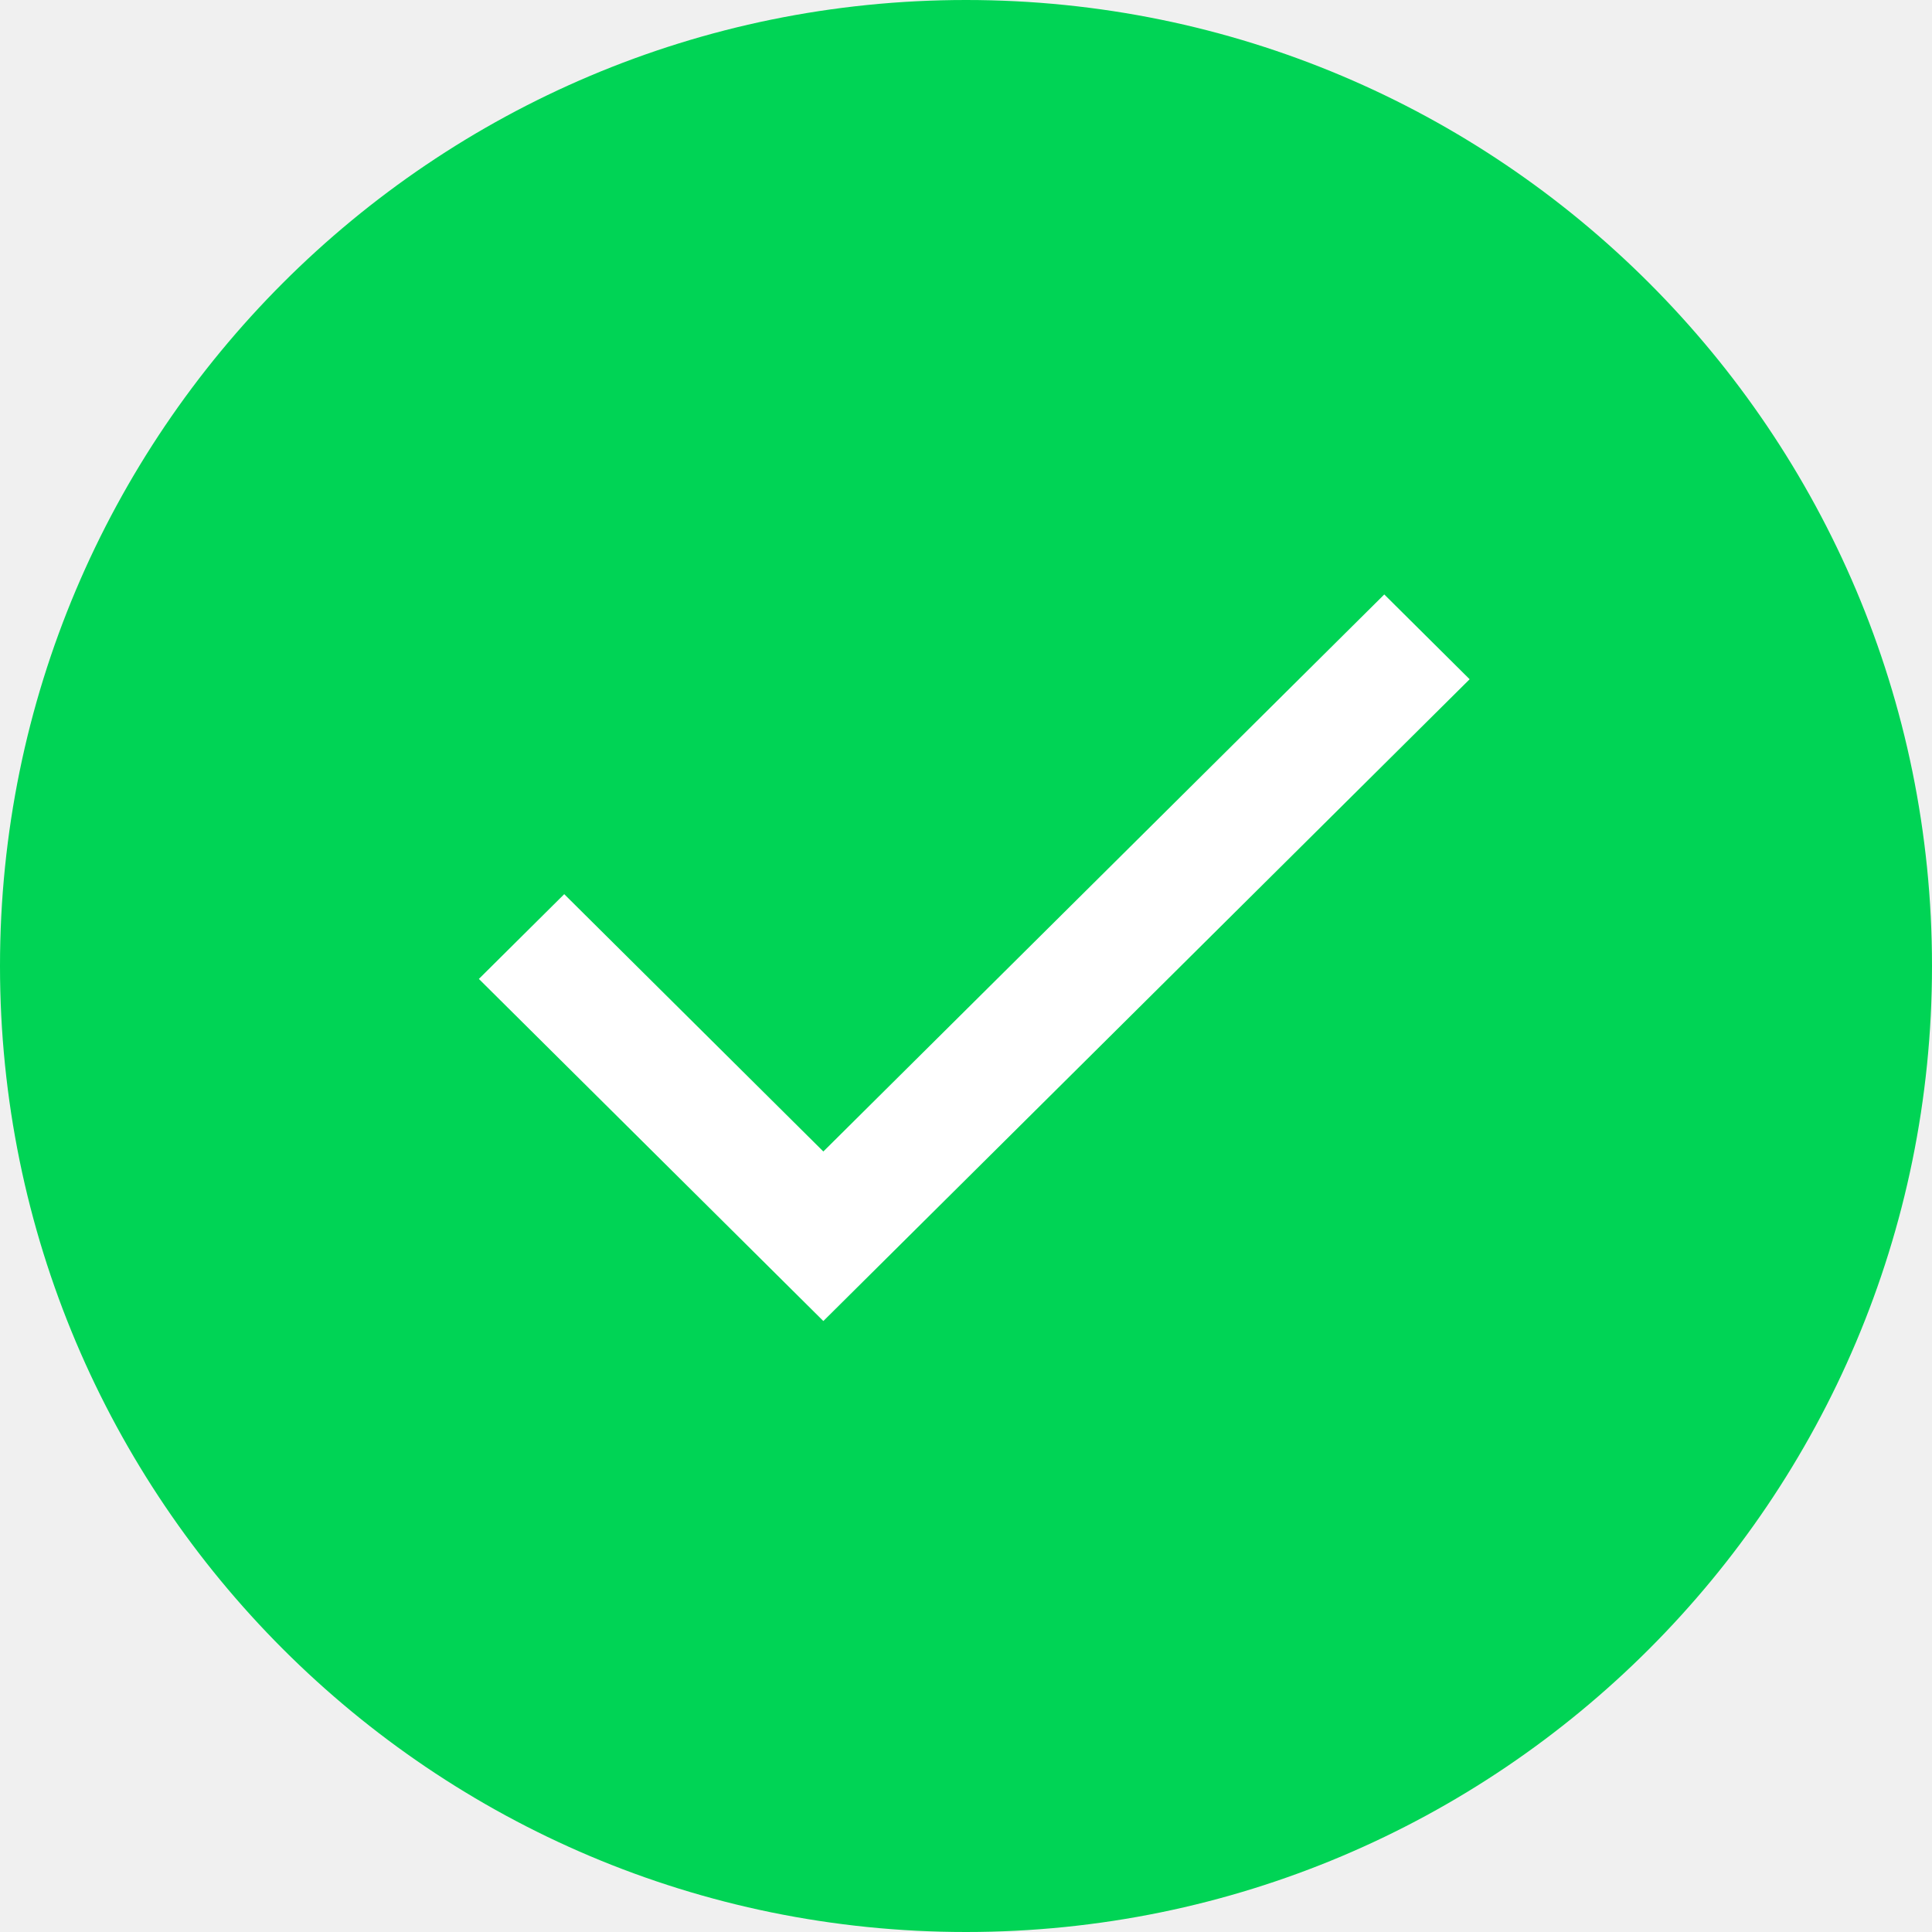
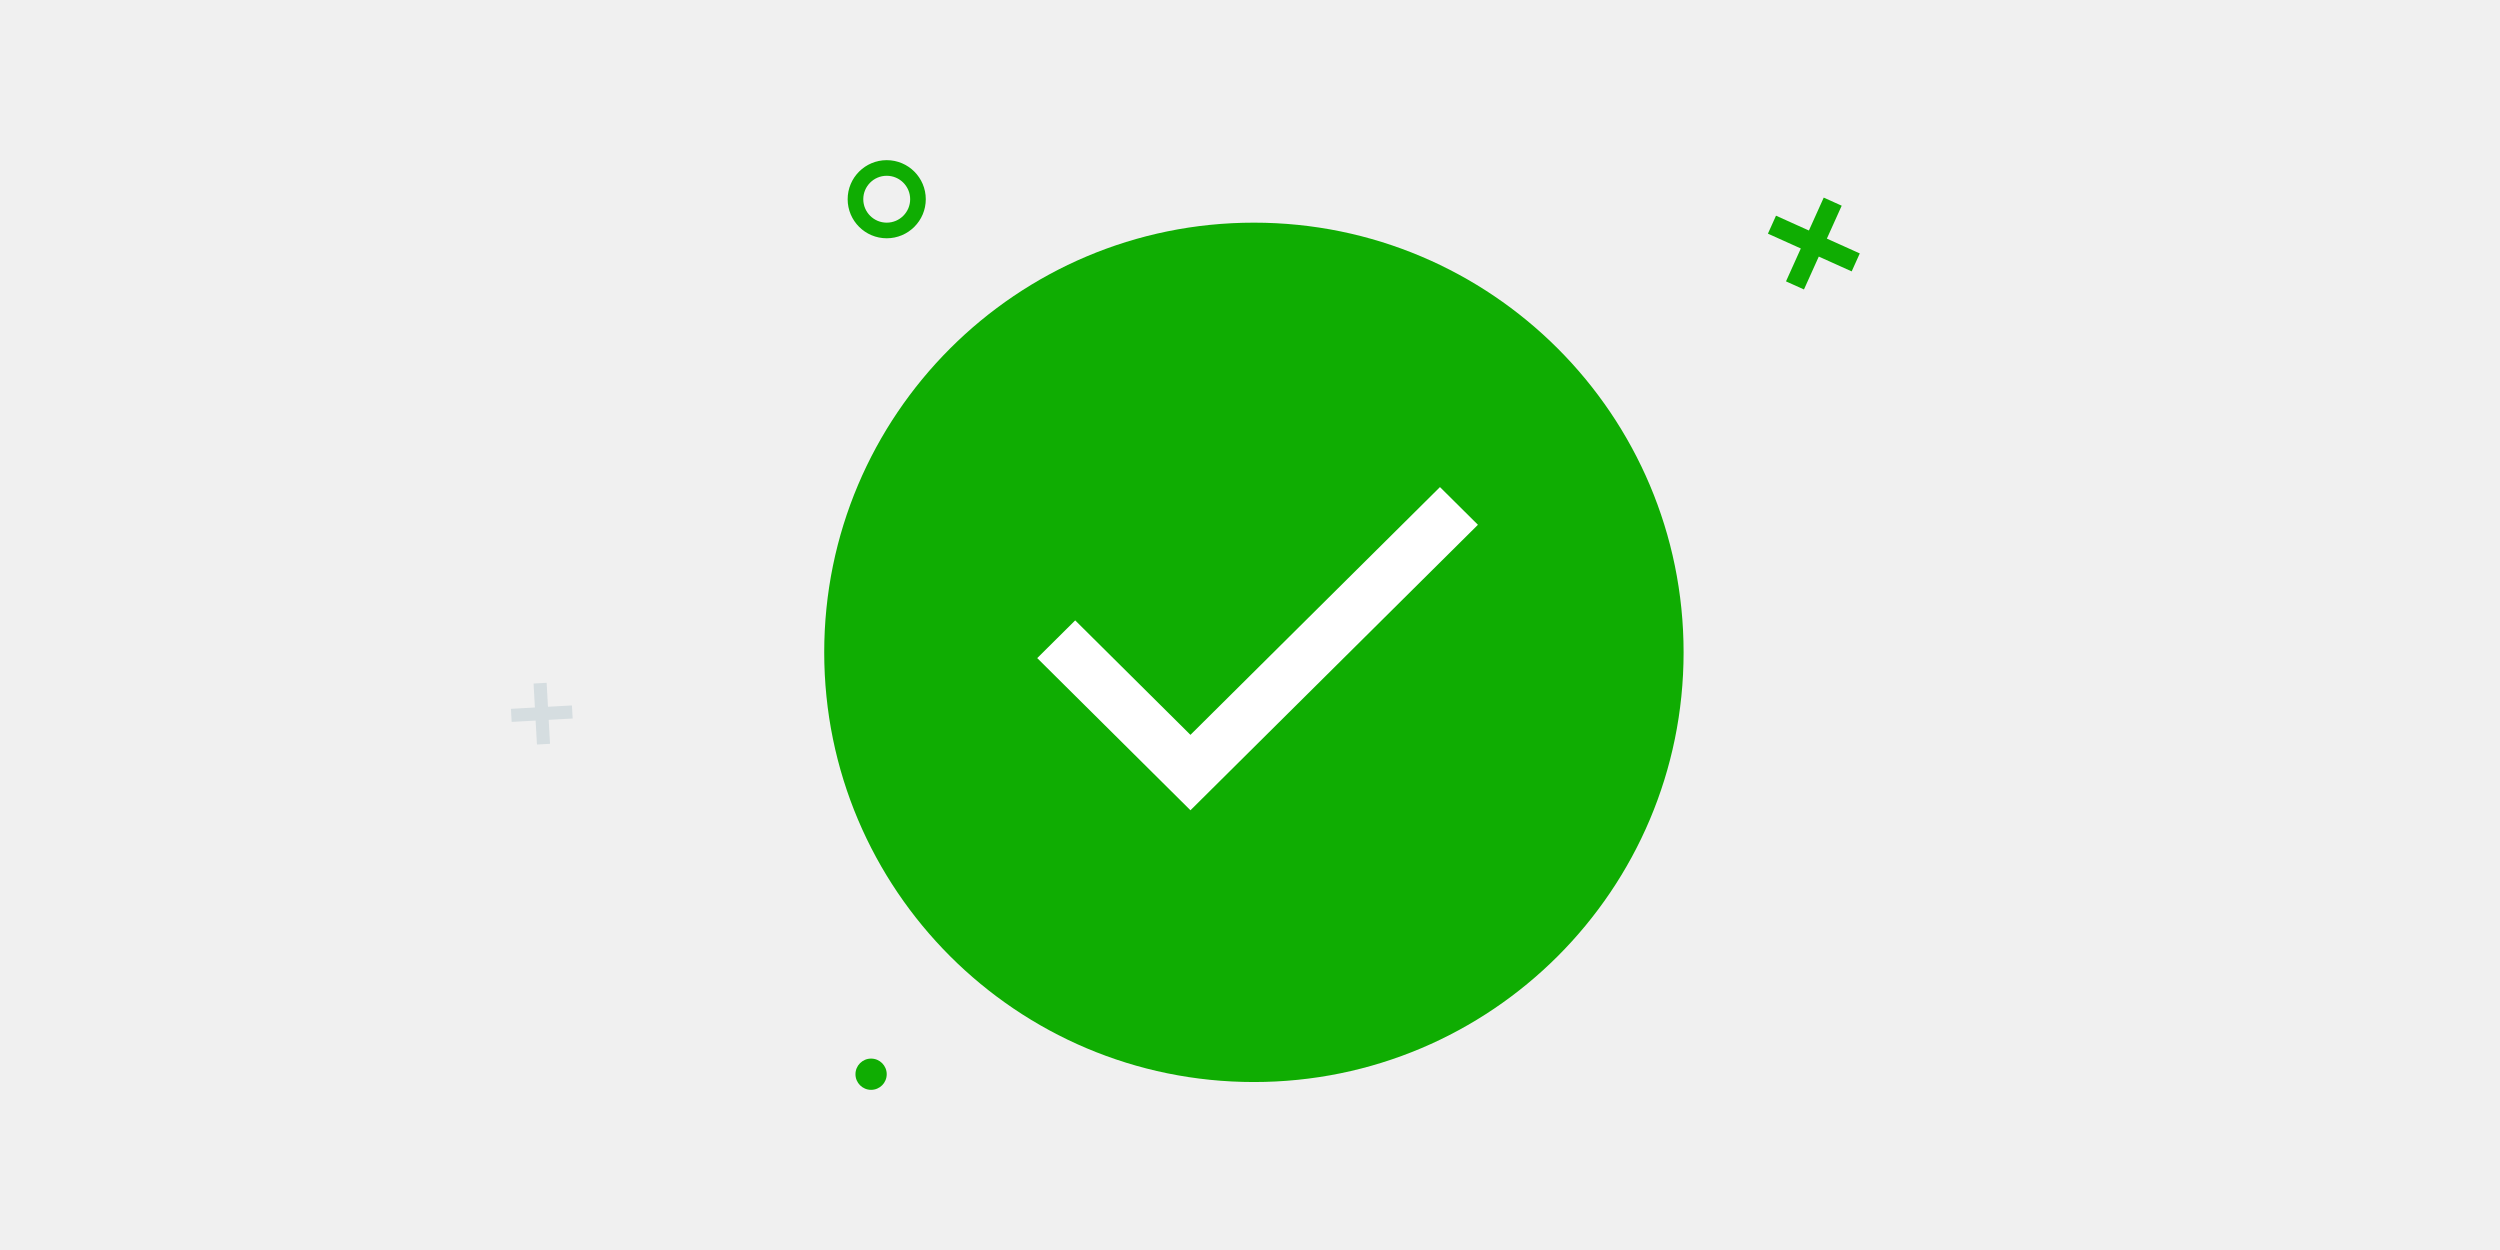
- <svg xmlns="http://www.w3.org/2000/svg" width="110" height="110" viewBox="0 0 110 110" fill="none">
-   <rect width="110" height="110" rx="55" fill="#00D455" />
-   <path fill-rule="evenodd" clip-rule="evenodd" d="M46.878 65.561L78.815 33.846L83.675 38.673L46.878 75.214L27.265 55.736L32.125 50.91L46.878 65.561Z" fill="white" />
+ <svg xmlns="http://www.w3.org/2000/svg" width="320" height="160" viewBox="0 0 320 160" fill="none">
+   <rect x="105.5" y="28.5" width="110" height="110" rx="55" fill="#0FAD02" />
+   <path fill-rule="evenodd" clip-rule="evenodd" d="M152.378 94.061L184.315 62.346L189.175 67.172L152.378 103.714L132.765 84.237L137.625 79.41L152.378 94.061Z" fill="white" />
+   <circle cx="113.5" cy="25.5" r="4" stroke="#0FAD02" stroke-width="2" />
+   <circle cx="111.5" cy="137.5" r="2" fill="#0FAD02" />
+   <path fill-rule="evenodd" clip-rule="evenodd" d="M232.554 32.179L230.657 36.39L229.269 35.765L231.166 31.554L226.955 29.657L227.58 28.269L231.791 30.166L233.688 25.955L235.076 26.58L233.179 30.791L237.39 32.688L236.765 34.076L232.554 32.179Z" fill="#0FAD02" stroke="#0FAD02" />
+   <path fill-rule="evenodd" clip-rule="evenodd" d="M68.873 91.883L65.806 92.054L65.75 91.043L68.816 90.873L68.646 87.806L69.656 87.749L69.827 90.816L72.894 90.646L72.95 91.656L69.883 91.827L70.054 94.894L69.043 94.95L68.873 91.883Z" fill="#D5DDE0" stroke="#D5DDE0" stroke-width="0.665" />
</svg>
